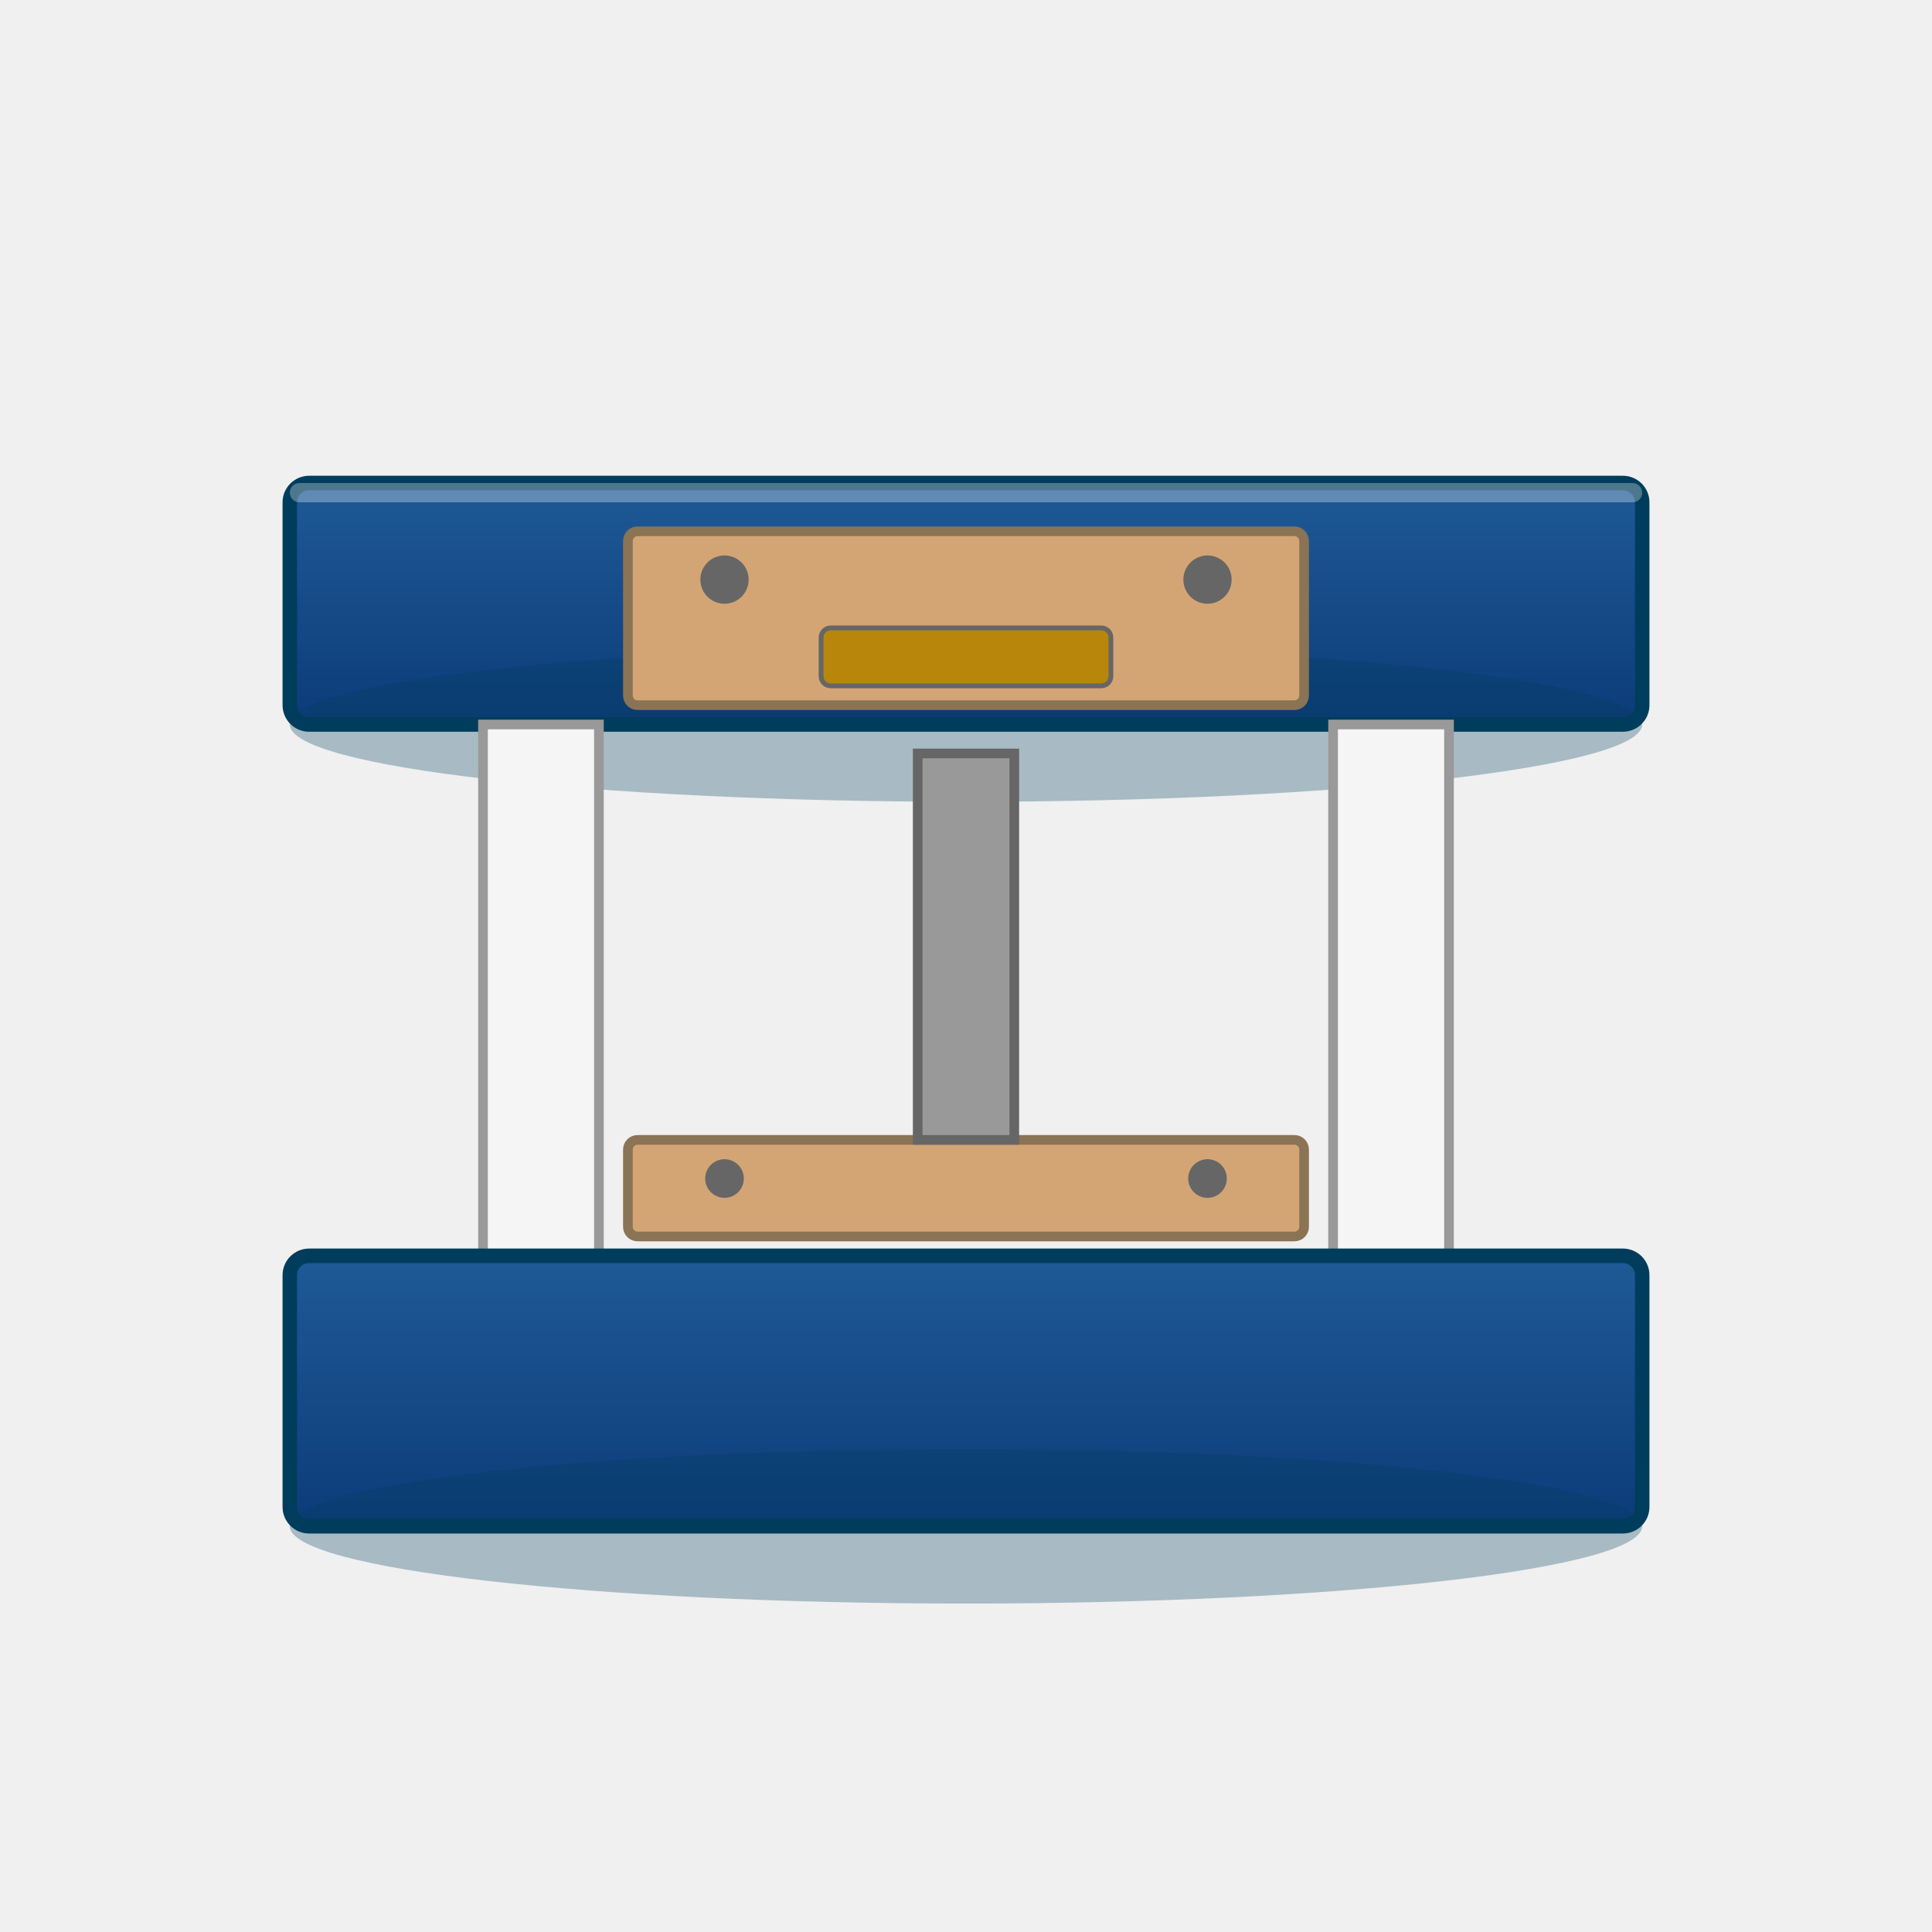
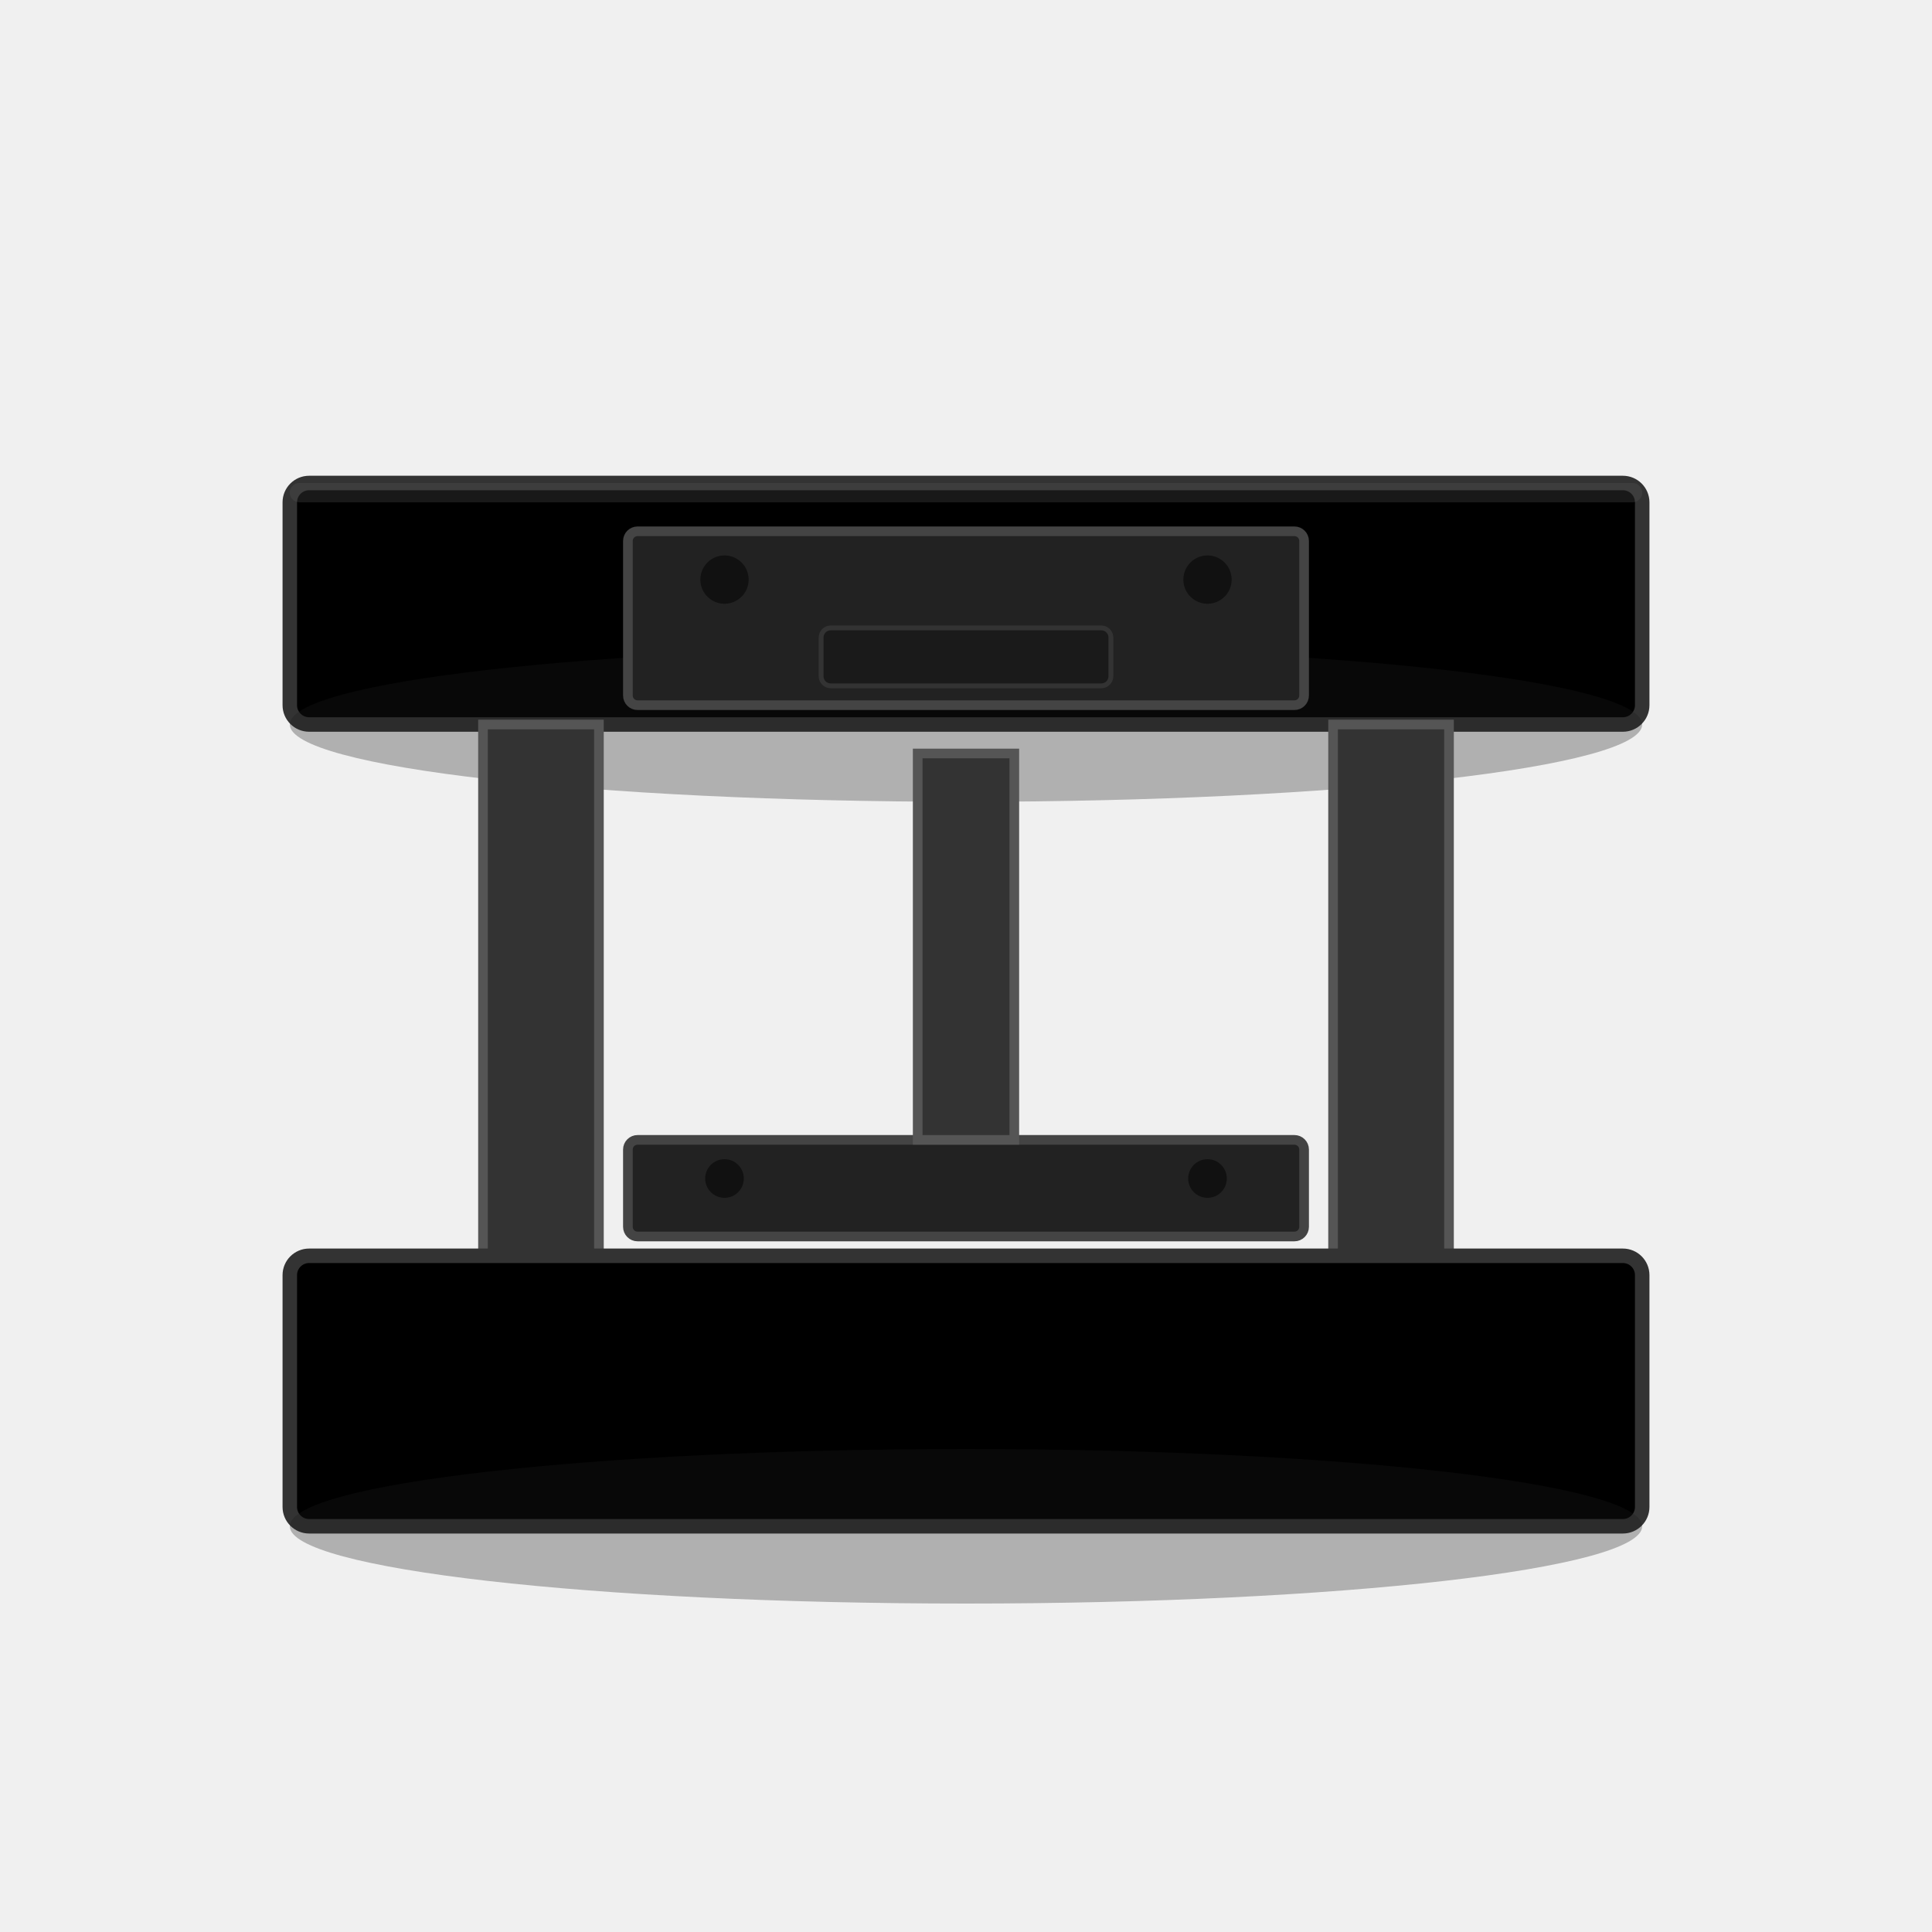
<svg xmlns="http://www.w3.org/2000/svg" viewBox="0 0 200 200">
  <defs>
    <linearGradient id="blueGrad" x1="0%" y1="0%" x2="0%" y2="100%">
      <stop offset="0%" style="stop-color:#1e5a96;stop-opacity:1" />
      <stop offset="100%" style="stop-color:#0d3b7a;stop-opacity:1" />
    </linearGradient>
  </defs>
-   <rect x="30" y="50" width="140" height="25" fill="url(#blueGrad)" stroke="#003d5c" stroke-width="1.5" rx="2" />
-   <ellipse cx="100" cy="75" rx="70" ry="8" fill="#003d5c" opacity="0.3" />
-   <rect x="50" y="75" width="12" height="55" fill="#f5f5f5" stroke="#999" stroke-width="1" />
-   <rect x="138" y="75" width="12" height="55" fill="#f5f5f5" stroke="#999" stroke-width="1" />
-   <rect x="30" y="130" width="140" height="28" fill="url(#blueGrad)" stroke="#003d5c" stroke-width="1.5" rx="2" />
-   <ellipse cx="100" cy="158" rx="70" ry="8" fill="#003d5c" opacity="0.3" />
+   <rect x="30" y="50" width="140" height="25" fill="#000" stroke="#333" stroke-width="1.5" rx="2" />
+   <ellipse cx="100" cy="75" rx="70" ry="8" fill="#1a1a1a" opacity="0.3" />
+   <rect x="50" y="75" width="12" height="55" fill="#333" stroke="#555" stroke-width="1" />
+   <rect x="138" y="75" width="12" height="55" fill="#333" stroke="#555" stroke-width="1" />
+   <rect x="30" y="130" width="140" height="28" fill="#000" stroke="#333" stroke-width="1.5" rx="2" />
+   <ellipse cx="100" cy="158" rx="70" ry="8" fill="#1a1a1a" opacity="0.3" />
  <g>
-     <rect x="65" y="55" width="70" height="18" fill="#d4a574" stroke="#8b7355" stroke-width="1" rx="1" />
-     <circle cx="75" cy="60" r="2.5" fill="#666" />
-     <circle cx="125" cy="60" r="2.5" fill="#666" />
-     <rect x="85" y="65" width="30" height="6" fill="#b8860b" stroke="#666" stroke-width="0.5" rx="1" />
+     <rect x="65" y="55" width="70" height="18" fill="#222" stroke="#444" stroke-width="1" rx="1" />
+     <circle cx="75" cy="60" r="2.5" fill="#111" />
+     <circle cx="125" cy="60" r="2.5" fill="#111" />
+     <rect x="85" y="65" width="30" height="6" fill="#1a1a1a" stroke="#333" stroke-width="0.5" rx="1" />
  </g>
  <g>
-     <rect x="65" y="118" width="70" height="10" fill="#d4a574" stroke="#8b7355" stroke-width="1" rx="1" />
-     <circle cx="75" cy="122" r="2" fill="#666" />
-     <circle cx="125" cy="122" r="2" fill="#666" />
+     <rect x="65" y="118" width="70" height="10" fill="#222" stroke="#444" stroke-width="1" rx="1" />
+     <circle cx="75" cy="122" r="2" fill="#111" />
+     <circle cx="125" cy="122" r="2" fill="#111" />
  </g>
-   <rect x="95" y="78" width="10" height="40" fill="#999" stroke="#666" stroke-width="1" />
-   <rect x="30" y="50" width="140" height="2" fill="white" opacity="0.3" rx="1" />
+   <rect x="95" y="78" width="10" height="40" fill="#333" stroke="#555" stroke-width="1" />
+   <rect x="30" y="50" width="140" height="2" fill="#555" opacity="0.3" rx="1" />
</svg>
